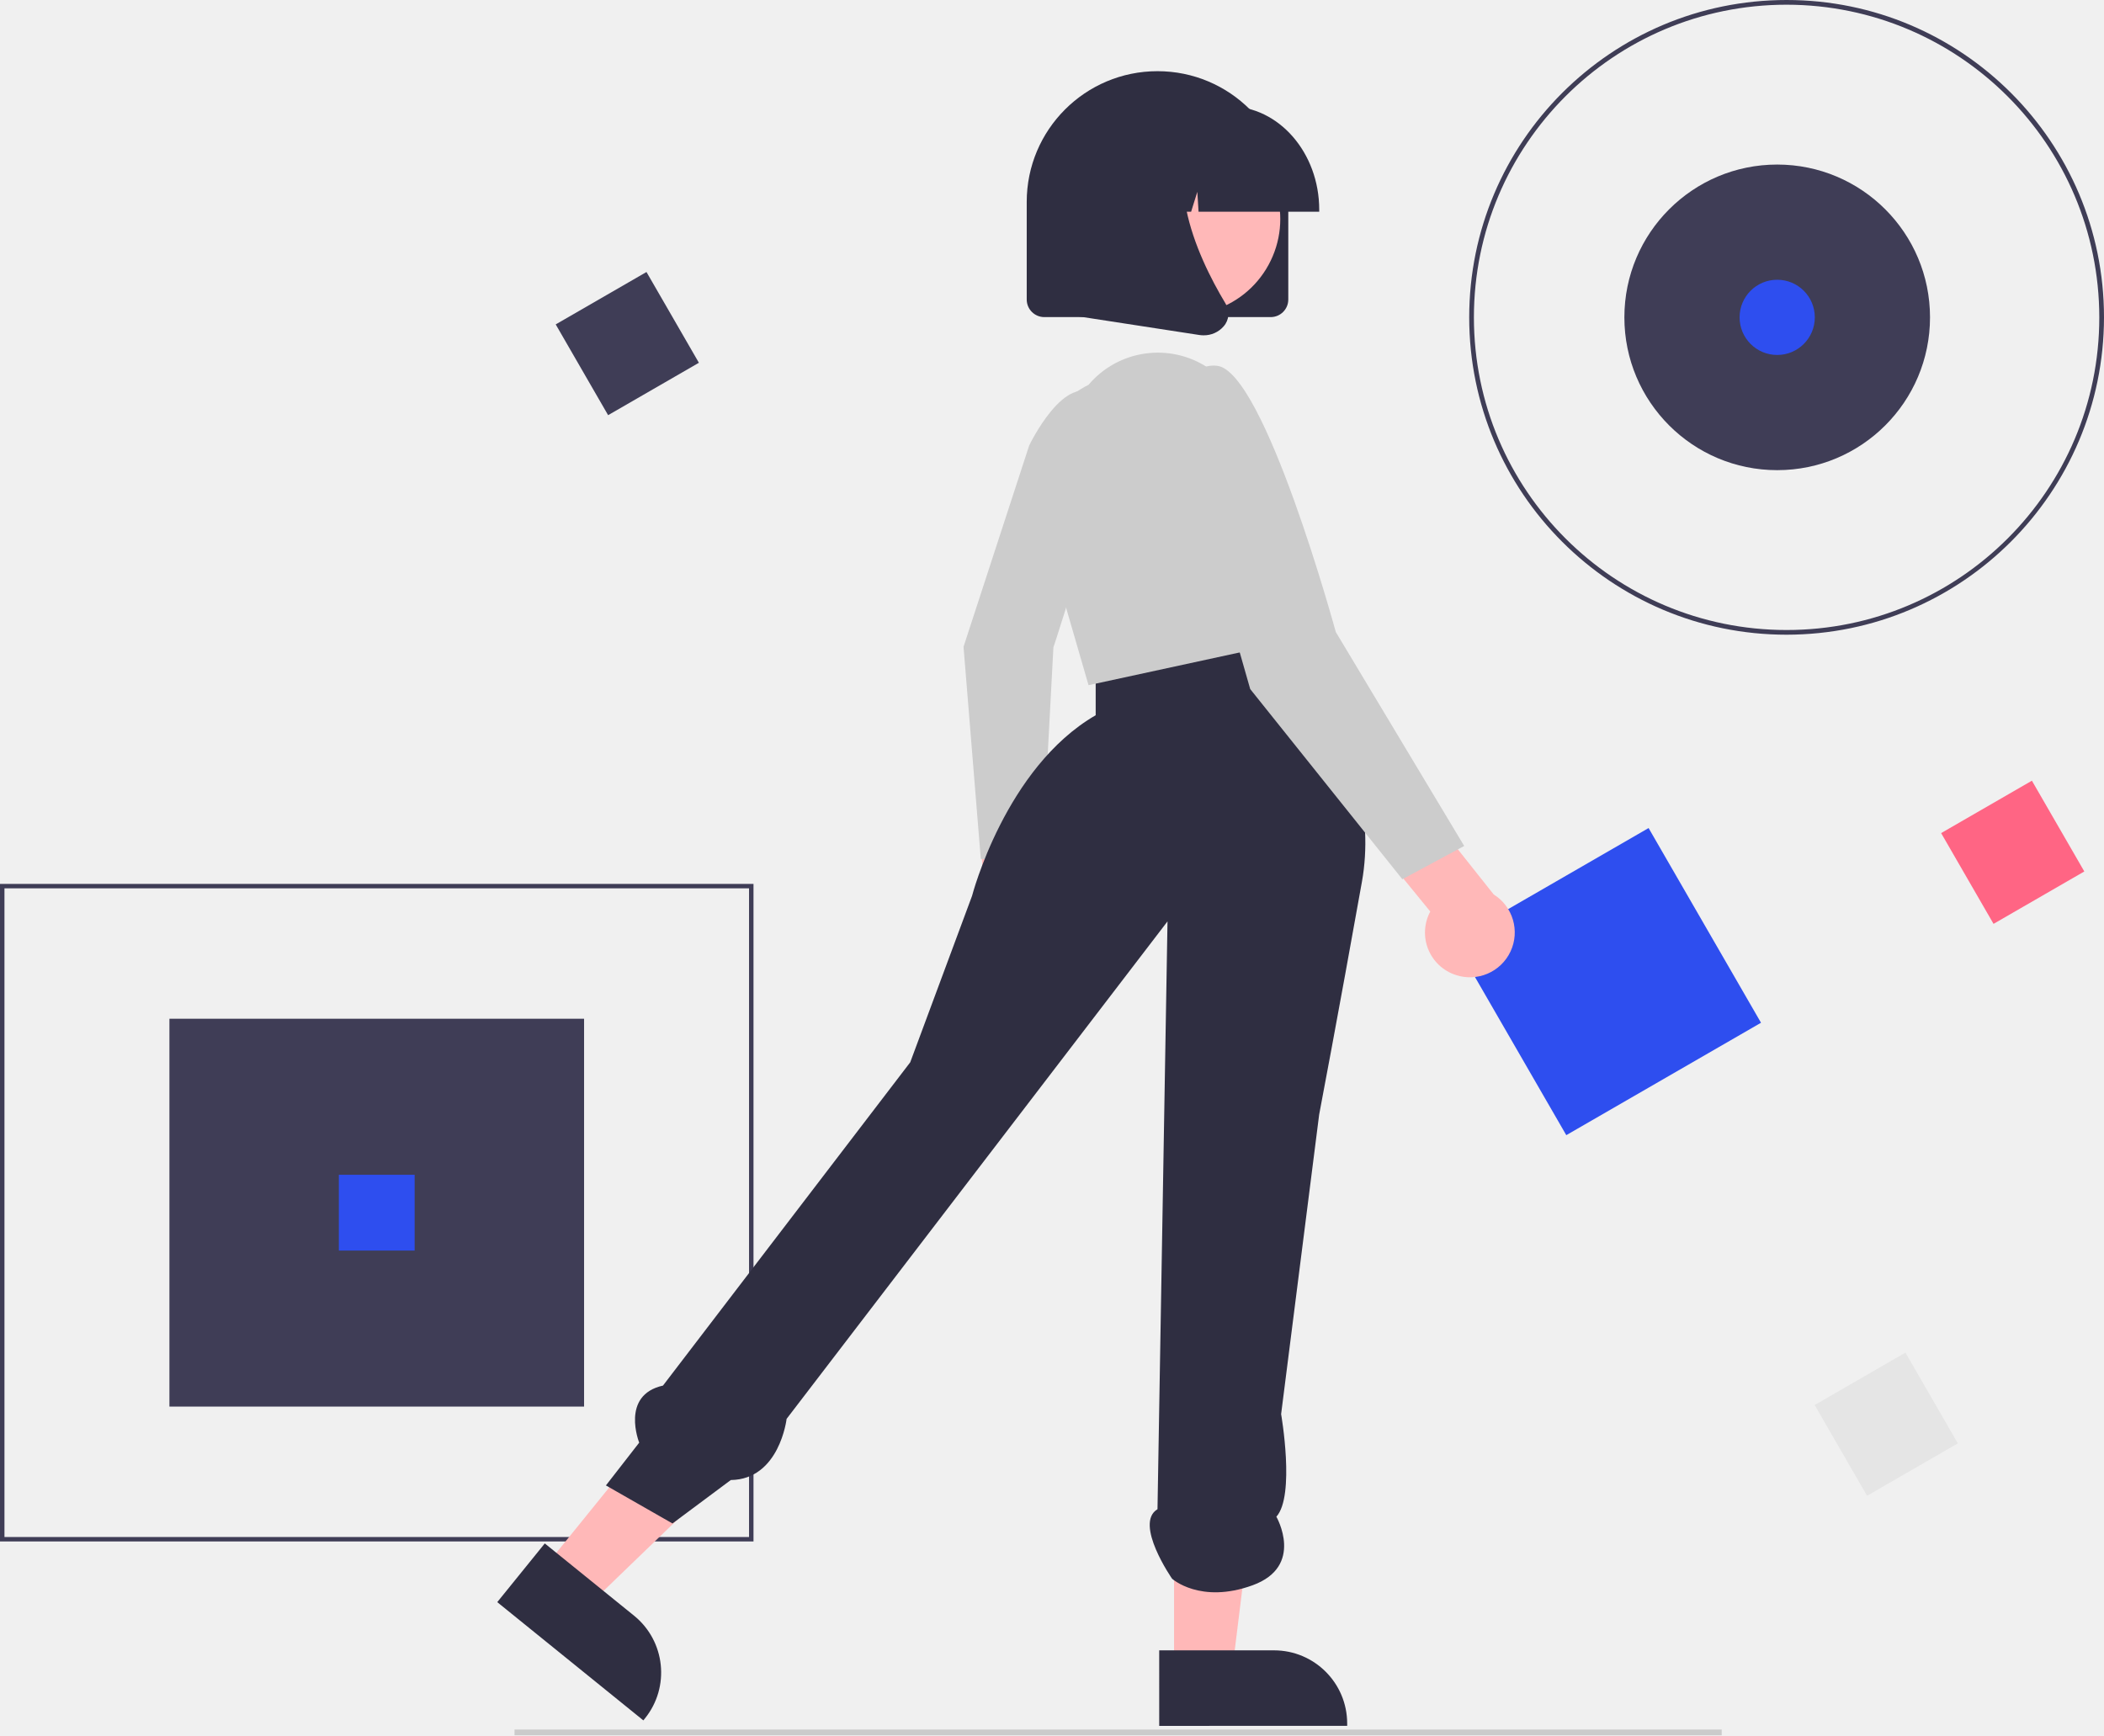
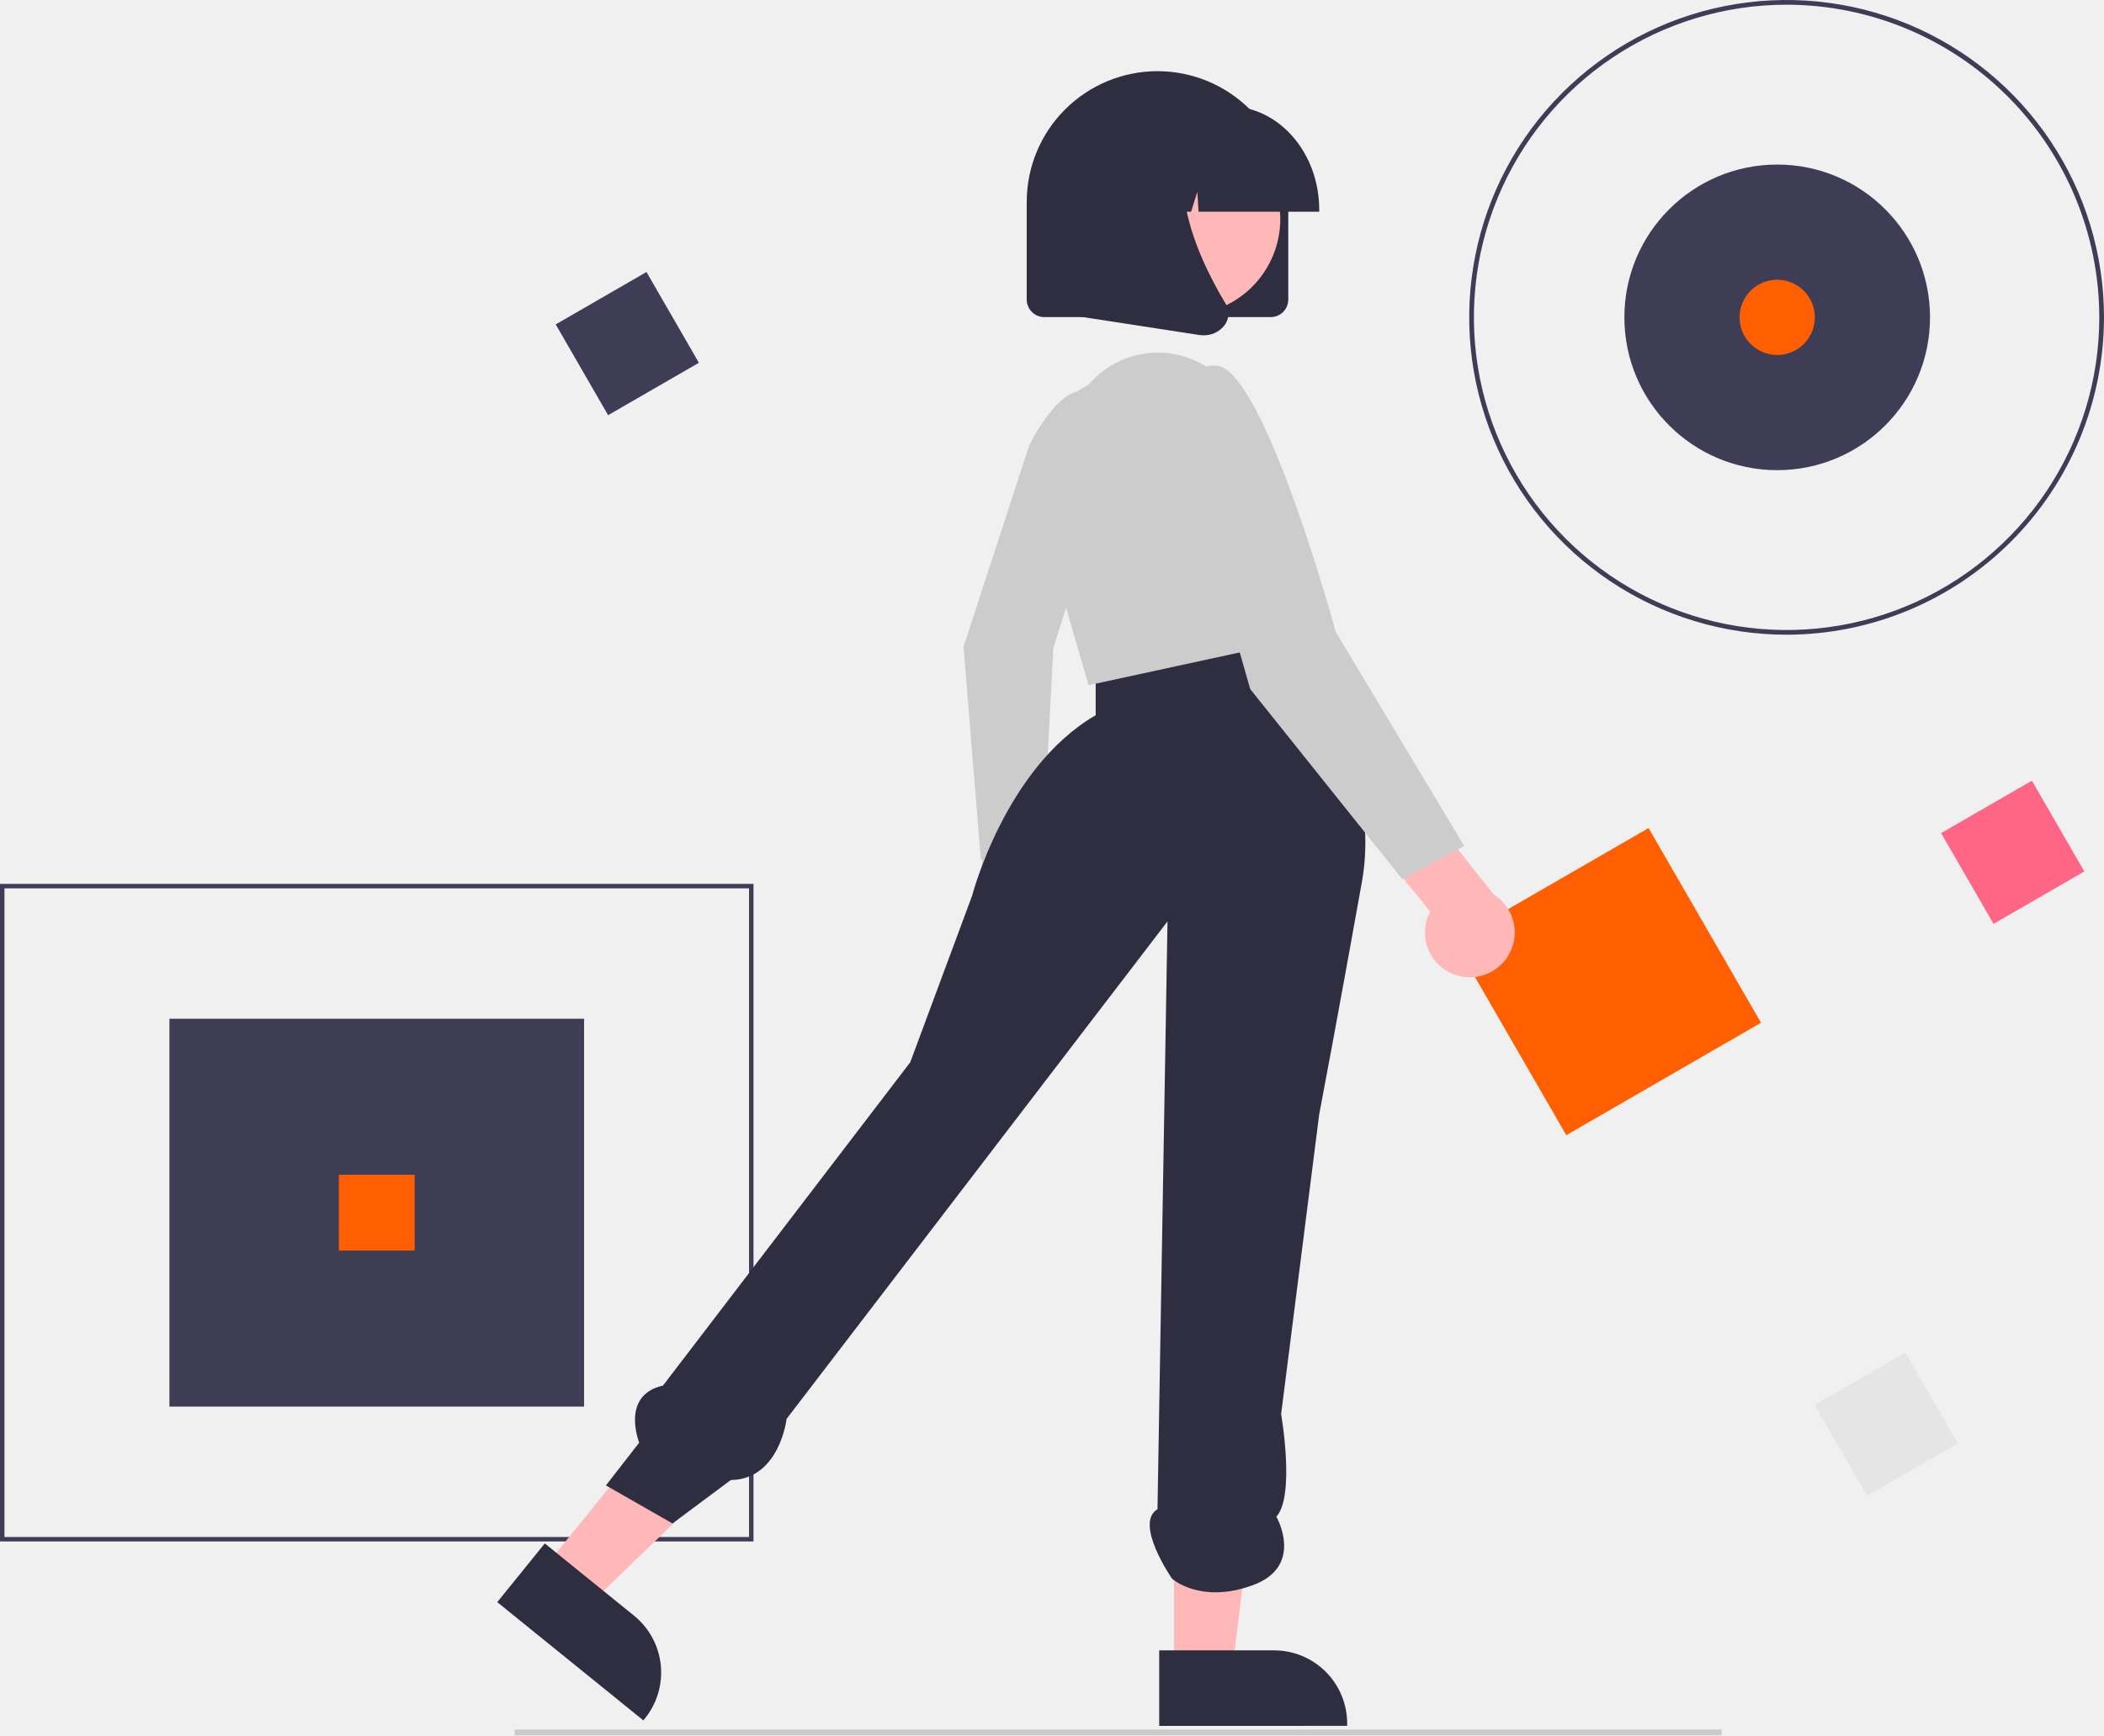
- <svg xmlns="http://www.w3.org/2000/svg" id="edc472ec-0d65-4f6a-9343-137d03c8e1d4" data-name="Layer 1" width="732" height="603.793" viewBox="0 0 732 603.793">
-   <rect x="58.945" y="354.474" width="144.26" height="134.953" fill="#3f3d56" />
-   <path d="M496.15,684.454H234V455.655H496.15Zm-260.598-1.551H494.598V457.206H235.551Z" transform="translate(-234 -148.1036)" fill="#3f3d56" />
-   <path d="M855.575,368.954A110.425,110.425,0,1,1,966,258.529,110.55,110.55,0,0,1,855.575,368.954Zm0-219.214A108.789,108.789,0,1,0,964.364,258.529,108.912,108.912,0,0,0,855.575,149.74Z" transform="translate(-234 -148.1036)" fill="#3f3d56" />
-   <circle cx="618.303" cy="110.425" r="53.168" fill="#3f3d56" />
-   <rect x="916.008" y="426.422" width="36.469" height="36.469" transform="translate(-331.1634 378.59) rotate(-30)" fill="#ff6584" />
-   <rect x="434.008" y="249.422" width="36.469" height="36.469" transform="translate(-307.2392 113.8765) rotate(-30)" fill="#3f3d56" />
-   <rect x="872.008" y="625.422" width="36.469" height="36.469" transform="translate(-436.5583 383.2509) rotate(-30)" fill="#e5e5e5" />
-   <rect x="117.89" y="408.766" width="26.37" height="26.37" fill="#2e4eef" />
-   <circle cx="618.303" cy="110.425" r="13.087" fill="#2e4eef" />
-   <rect x="754.128" y="450.542" width="78.228" height="78.228" transform="translate(-372.5539 314.1189) rotate(-30)" fill="#2e4eef" />
-   <rect x="179" y="601.793" width="420" height="2" fill="#cbcbcb" />
-   <path d="M572.389,480.146a13.554,13.554,0,0,1,4.381-20.317l-2.83-30.844,18.324-6.292L595.649,466.308a13.628,13.628,0,0,1-23.26,13.838Z" transform="translate(-234 -148.1036)" fill="#ffb8b8" />
-   <path d="M592.061,303.121s12.575-26.39,23.749-17.107-15.319,87.312-15.319,87.312l-4.029,75.749-21.236-2.123-6.004-73.8Z" transform="translate(-234 -148.1036)" fill="#ccc" />
-   <polygon points="189.39 545.442 205.154 558.203 261.875 503.472 238.609 484.639 189.39 545.442" fill="#ffb8b8" />
-   <path d="M423.535,685.144l31.045,25.13.001.001a25.455,25.455,0,0,1,3.768,35.799l-.52.643L407,705.572Z" transform="translate(-234 -148.1036)" fill="#2f2e41" />
-   <polygon points="408.471 580.865 428.753 580.864 438.401 502.636 408.468 502.637 408.471 580.865" fill="#ffb8b8" />
-   <path d="M637.298,722.347l39.941-.002h.002a25.455,25.455,0,0,1,25.454,25.453v.827l-65.395.002Z" transform="translate(-234 -148.1036)" fill="#2f2e41" />
-   <path d="M678.059,362.227s38.049,46.32,29.777,92.64-14.889,81.06-14.889,81.06l-13.234,104.221s4.963,28.384-1.654,35.698c0,0,9.926,17.24-8.271,23.857s-28.016-2.286-28.016-2.286-13.342-19.22-5.07-24.183l3.484-204.53L507.667,641.803s-2.436,21.056-19.415,21.281L467.964,678.198,444.804,664.963,456.384,650.075s-6.617-16.543,8.271-19.852l86.023-112.492,21.506-57.9s11.58-44.666,43.012-62.863v-19.363Z" transform="translate(-234 -148.1036)" fill="#2f2e41" />
-   <path d="M612.715,281.994l0,0a31.589,31.589,0,0,1,41.637-5.879l1.374.916,0,0A121.937,121.937,0,0,1,684.271,335.802l6.195,33.87-77.752,16.843-18.228-62.864a35.515,35.515,0,0,1,18.228-41.657Z" transform="translate(-234 -148.1036)" fill="#ccc" />
-   <path d="M740.456,487.347a15.512,15.512,0,0,1-8.849-22.079L709.178,437.818l13.357-17.699,31.13,39.21a15.596,15.596,0,0,1-13.209,28.018Z" transform="translate(-234 -148.1036)" fill="#ffb8b8" />
-   <path d="M645.801,306.809s-4.963-33.086,11.58-31.432,41.357,92.64,41.357,92.64L743.404,442.461l-21.506,11.58L668.961,387.869Z" transform="translate(-234 -148.1036)" fill="#ccc" />
-   <path d="M676.095,258.438H597.318a6.119,6.119,0,0,1-6.112-6.112V218.371a45.5,45.5,0,1,1,91,0v33.955A6.119,6.119,0,0,1,676.095,258.438Z" transform="translate(-234 -148.1036)" fill="#2f2e41" />
-   <circle cx="646.056" cy="224.289" r="33.359" transform="translate(-94.63419 535.4879) rotate(-61.33682)" fill="#ffb8b8" />
-   <path d="M692.971,221.767H650.989l-.431-6.916-2.152,6.916h-6.464l-.853-13.707-4.266,13.707H624.314v-.679c0-19.847,14.072-35.993,31.369-35.993h5.919c17.297,0,31.369,16.146,31.369,35.993Z" transform="translate(-234 -148.1036)" fill="#2f2e41" />
-   <path d="M652.726,264.777a10.101,10.101,0,0,1-1.532-.118l-49.969-7.697v-52.047a20.047,20.047,0,0,1,20.047-20.047h34.96l-1.362,1.386c-18.948,19.291-4.673,50.571,5.523,67.499a6.671,6.671,0,0,1-.678,7.907A9.078,9.078,0,0,1,652.726,264.777Z" transform="translate(-234 -148.1036)" fill="#2f2e41" />
+ <svg xmlns="http://www.w3.org/2000/svg" width="732" height="604" viewBox="0 0 732 604" fill="none">
+   <g clip-path="url(#clip0_24_161)">
+     <path d="M203.205 354.474H58.945V489.427H203.205V354.474Z" fill="#3F3D56" />
+     <path d="M262.15 536.35H0V307.551H262.15V536.35ZM1.551 534.799H260.598V309.102H1.551V534.799Z" fill="#3F3D56" />
+     <path d="M621.575 220.85C599.735 220.85 578.385 214.374 560.226 202.24C542.066 190.107 527.913 172.861 519.555 152.683C511.197 132.505 509.01 110.303 513.271 88.882C517.532 67.462 528.049 47.786 543.492 32.343C558.936 16.899 578.611 6.382 600.032 2.122C621.452 -2.139 643.655 0.048 663.833 8.406C684.01 16.763 701.256 30.917 713.39 49.076C725.524 67.236 732 88.585 732 110.425C731.967 139.702 720.322 167.769 699.621 188.471C678.919 209.173 650.851 220.817 621.575 220.85V220.85ZM621.575 1.636C600.058 1.636 579.025 8.016 561.135 19.97C543.244 31.924 529.301 48.915 521.067 68.793C512.833 88.672 510.678 110.546 514.876 131.649C519.073 152.752 529.435 172.136 544.649 187.351C559.863 202.565 579.248 212.926 600.351 217.124C621.454 221.322 643.328 219.167 663.206 210.933C683.085 202.699 700.076 188.756 712.03 170.865C723.984 152.975 730.364 131.942 730.364 110.425C730.331 81.582 718.859 53.93 698.464 33.535C678.07 13.14 650.417 1.668 621.575 1.636V1.636Z" fill="#3F3D56" />
+     <path d="M618.303 163.593C647.667 163.593 671.471 139.789 671.471 110.425C671.471 81.061 647.667 57.257 618.303 57.257C588.939 57.257 565.135 81.061 565.135 110.425C565.135 139.789 588.939 163.593 618.303 163.593Z" fill="#3F3D56" />
+     <path d="M706.916 271.644L675.333 289.878L693.568 321.461L725.151 303.227L706.916 271.644Z" fill="#FF6584" />
+     <path d="M224.916 94.644L193.333 112.878L211.568 144.461L243.151 126.227L224.916 94.644Z" fill="#3F3D56" />
+     <path d="M662.916 470.644L631.333 488.878L649.568 520.461L681.151 502.227L662.916 470.644Z" fill="#E5E5E5" />
+     <path d="M144.26 408.766H117.89V435.136H144.26V408.766Z" fill="#FF5F00" />
+     <path d="M618.303 123.513C625.531 123.513 631.39 117.653 631.39 110.425C631.39 103.197 625.531 97.338 618.303 97.338C611.075 97.338 605.215 103.197 605.215 110.425C605.215 117.653 611.075 123.513 618.303 123.513Z" fill="#FF5F00" />
+     <path d="M573.559 288.122L505.811 327.236L544.925 394.984L612.673 355.869L573.559 288.122Z" fill="#FF5F00" />
+     <path d="M599 601.793H179V603.793H599V601.793Z" fill="#CBCBCB" />
+     <path d="M338.39 332.043C337.173 330.479 336.313 328.667 335.872 326.736C335.431 324.804 335.419 322.799 335.837 320.862C336.254 318.925 337.092 317.103 338.29 315.524C339.488 313.946 341.017 312.65 342.77 311.726L339.94 280.882L358.264 274.591L361.649 318.204C363.005 321.252 363.196 324.692 362.185 327.871C361.175 331.051 359.033 333.749 356.166 335.455C353.299 337.161 349.906 337.755 346.629 337.126C343.353 336.498 340.421 334.689 338.39 332.043V332.043Z" fill="#FFB8B8" />
+     <path d="M358.061 155.018C358.061 155.018 370.636 128.628 381.81 137.911C392.984 147.194 366.491 225.223 366.491 225.223L362.461 300.971L341.225 298.849L335.221 225.049L358.061 155.018Z" fill="#CCCCCC" />
+     <path d="M189.39 545.442L205.154 558.203L261.875 503.472L238.609 484.639L189.39 545.442Z" fill="#FFB8B8" />
+     <path d="M189.535 537.041L220.58 562.171L220.582 562.172C225.828 566.419 229.173 572.577 229.879 579.291C230.586 586.004 228.597 592.724 224.35 597.971L223.829 598.614L173 557.468L189.535 537.041Z" fill="#2F2E41" />
+     <path d="M408.471 580.865L428.753 580.864L438.401 502.636L408.468 502.637L408.471 580.865Z" fill="#FFB8B8" />
+     <path d="M403.298 574.243L443.239 574.242H443.241C449.991 574.242 456.465 576.924 461.239 581.697C466.012 586.471 468.694 592.944 468.695 599.695V600.522L403.299 600.525L403.298 574.243Z" fill="#2F2E41" />
+     <path d="M444.06 214.124C444.06 214.124 482.108 260.444 473.837 306.764C465.565 353.084 458.948 387.825 458.948 387.825L445.714 492.045C445.714 492.045 450.677 520.429 444.06 527.743C444.06 527.743 453.985 544.983 435.788 551.6C417.591 558.217 407.772 549.314 407.772 549.314C407.772 549.314 394.431 530.094 402.702 525.131L406.187 320.601L273.667 493.699C273.667 493.699 271.231 514.755 254.252 514.98L233.964 530.094L210.804 516.86L222.384 501.971C222.384 501.971 215.767 485.428 230.656 482.119L316.679 369.627L338.185 311.727C338.185 311.727 349.765 267.061 381.196 248.864V229.501L444.06 214.124Z" fill="#2F2E41" />
+     <path d="M378.715 133.891C383.723 127.971 390.735 124.101 398.413 123.016C406.091 121.932 413.9 123.71 420.352 128.012L421.726 128.928C436.41 145.557 446.279 165.876 450.271 187.698L456.466 221.568L378.715 238.411L360.487 175.547C358.173 167.568 358.73 159.03 362.061 151.42C365.391 143.809 371.284 137.606 378.715 133.891V133.891Z" fill="#CCCCCC" />
+     <path d="M506.456 339.244C504.3 338.539 502.326 337.371 500.671 335.82C499.016 334.27 497.721 332.375 496.877 330.27C496.033 328.165 495.661 325.901 495.787 323.637C495.914 321.372 496.535 319.163 497.607 317.165L475.178 289.715L488.535 272.016L519.665 311.226C522.902 313.25 525.285 316.391 526.361 320.054C527.438 323.717 527.133 327.648 525.505 331.102C523.877 334.555 521.038 337.292 517.528 338.792C514.017 340.293 510.077 340.454 506.456 339.244V339.244Z" fill="#FFB8B8" />
+     <path d="M411.8 158.705C411.8 158.705 406.838 125.619 423.381 127.273C439.923 128.928 464.738 219.914 464.738 219.914L509.404 294.357L487.898 305.937L434.961 239.765L411.8 158.705Z" fill="#CCCCCC" />
+     <path d="M442.094 110.335H363.318C361.698 110.333 360.144 109.688 358.998 108.543C357.852 107.397 357.208 105.843 357.206 104.223V70.267C357.206 58.2 362 46.627 370.533 38.094C379.066 29.561 390.639 24.767 402.706 24.767C414.774 24.767 426.347 29.561 434.88 38.094C443.413 46.627 448.206 58.2 448.206 70.267V104.223C448.204 105.843 447.56 107.397 446.414 108.543C445.268 109.688 443.715 110.333 442.094 110.335V110.335Z" fill="#2F2E41" />
+     <path d="M441.327 92.186C450.165 76.02 444.223 55.751 428.057 46.914C411.891 38.077 391.622 44.018 382.785 60.184C373.948 76.35 379.889 96.619 396.055 105.456C412.221 114.293 432.49 108.352 441.327 92.186Z" fill="#FFB8B8" />
+     <path d="M458.971 73.663H416.989L416.558 66.747L414.406 73.663H407.941L407.088 59.956L402.822 73.663H390.314V72.984C390.314 53.137 404.386 36.991 421.683 36.991H427.602C444.899 36.991 458.971 53.137 458.971 72.984L458.971 73.663Z" fill="#2F2E41" />
+     <path d="M418.726 116.673C418.213 116.673 417.701 116.633 417.194 116.555L367.225 108.859V56.812C367.225 54.179 367.743 51.573 368.751 49.14C369.758 46.708 371.235 44.498 373.096 42.637C374.958 40.775 377.168 39.298 379.6 38.291C382.032 37.283 384.639 36.765 387.272 36.765H422.231L420.87 38.151C401.922 57.442 416.197 88.722 426.392 105.65C427.14 106.867 427.479 108.292 427.357 109.715C427.234 111.138 426.659 112.485 425.714 113.557C424.847 114.553 423.772 115.349 422.565 115.887C421.358 116.425 420.048 116.694 418.726 116.673Z" fill="#2F2E41" />
+   </g>
+   <defs>
+     <clipPath id="clip0_24_161">
+       <rect width="732" height="603.793" fill="white" />
+     </clipPath>
+   </defs>
</svg>
